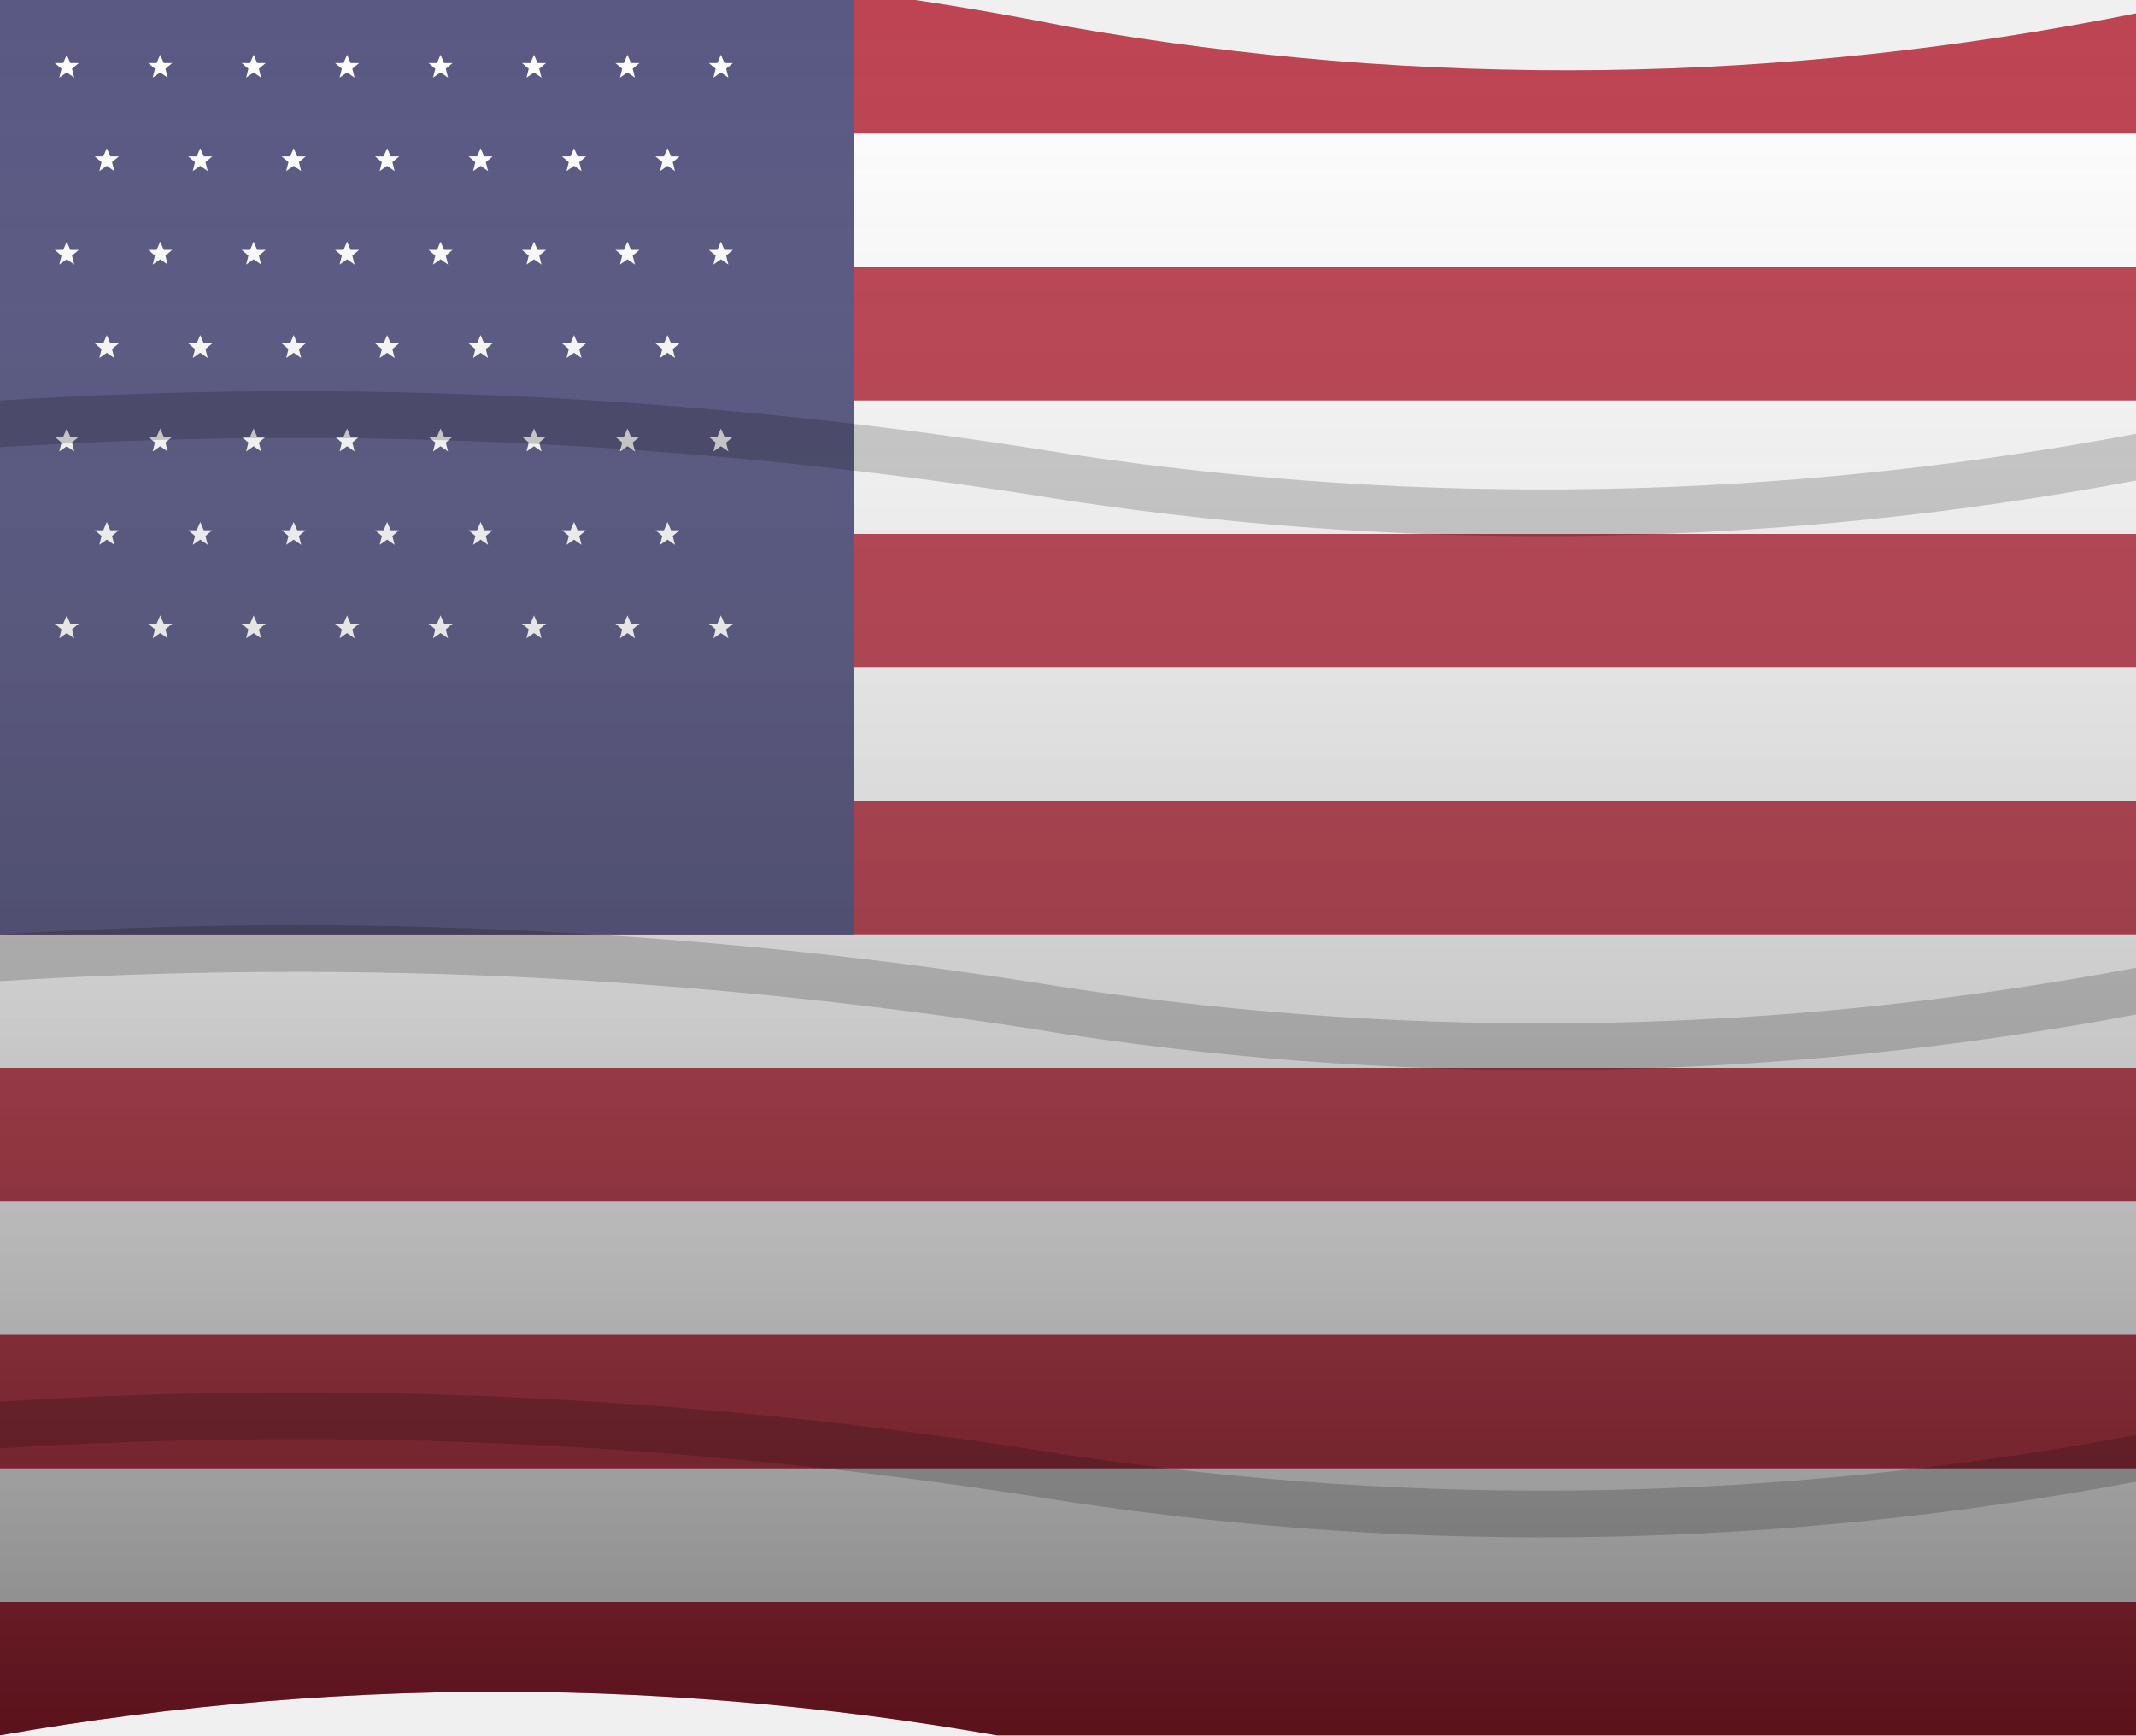
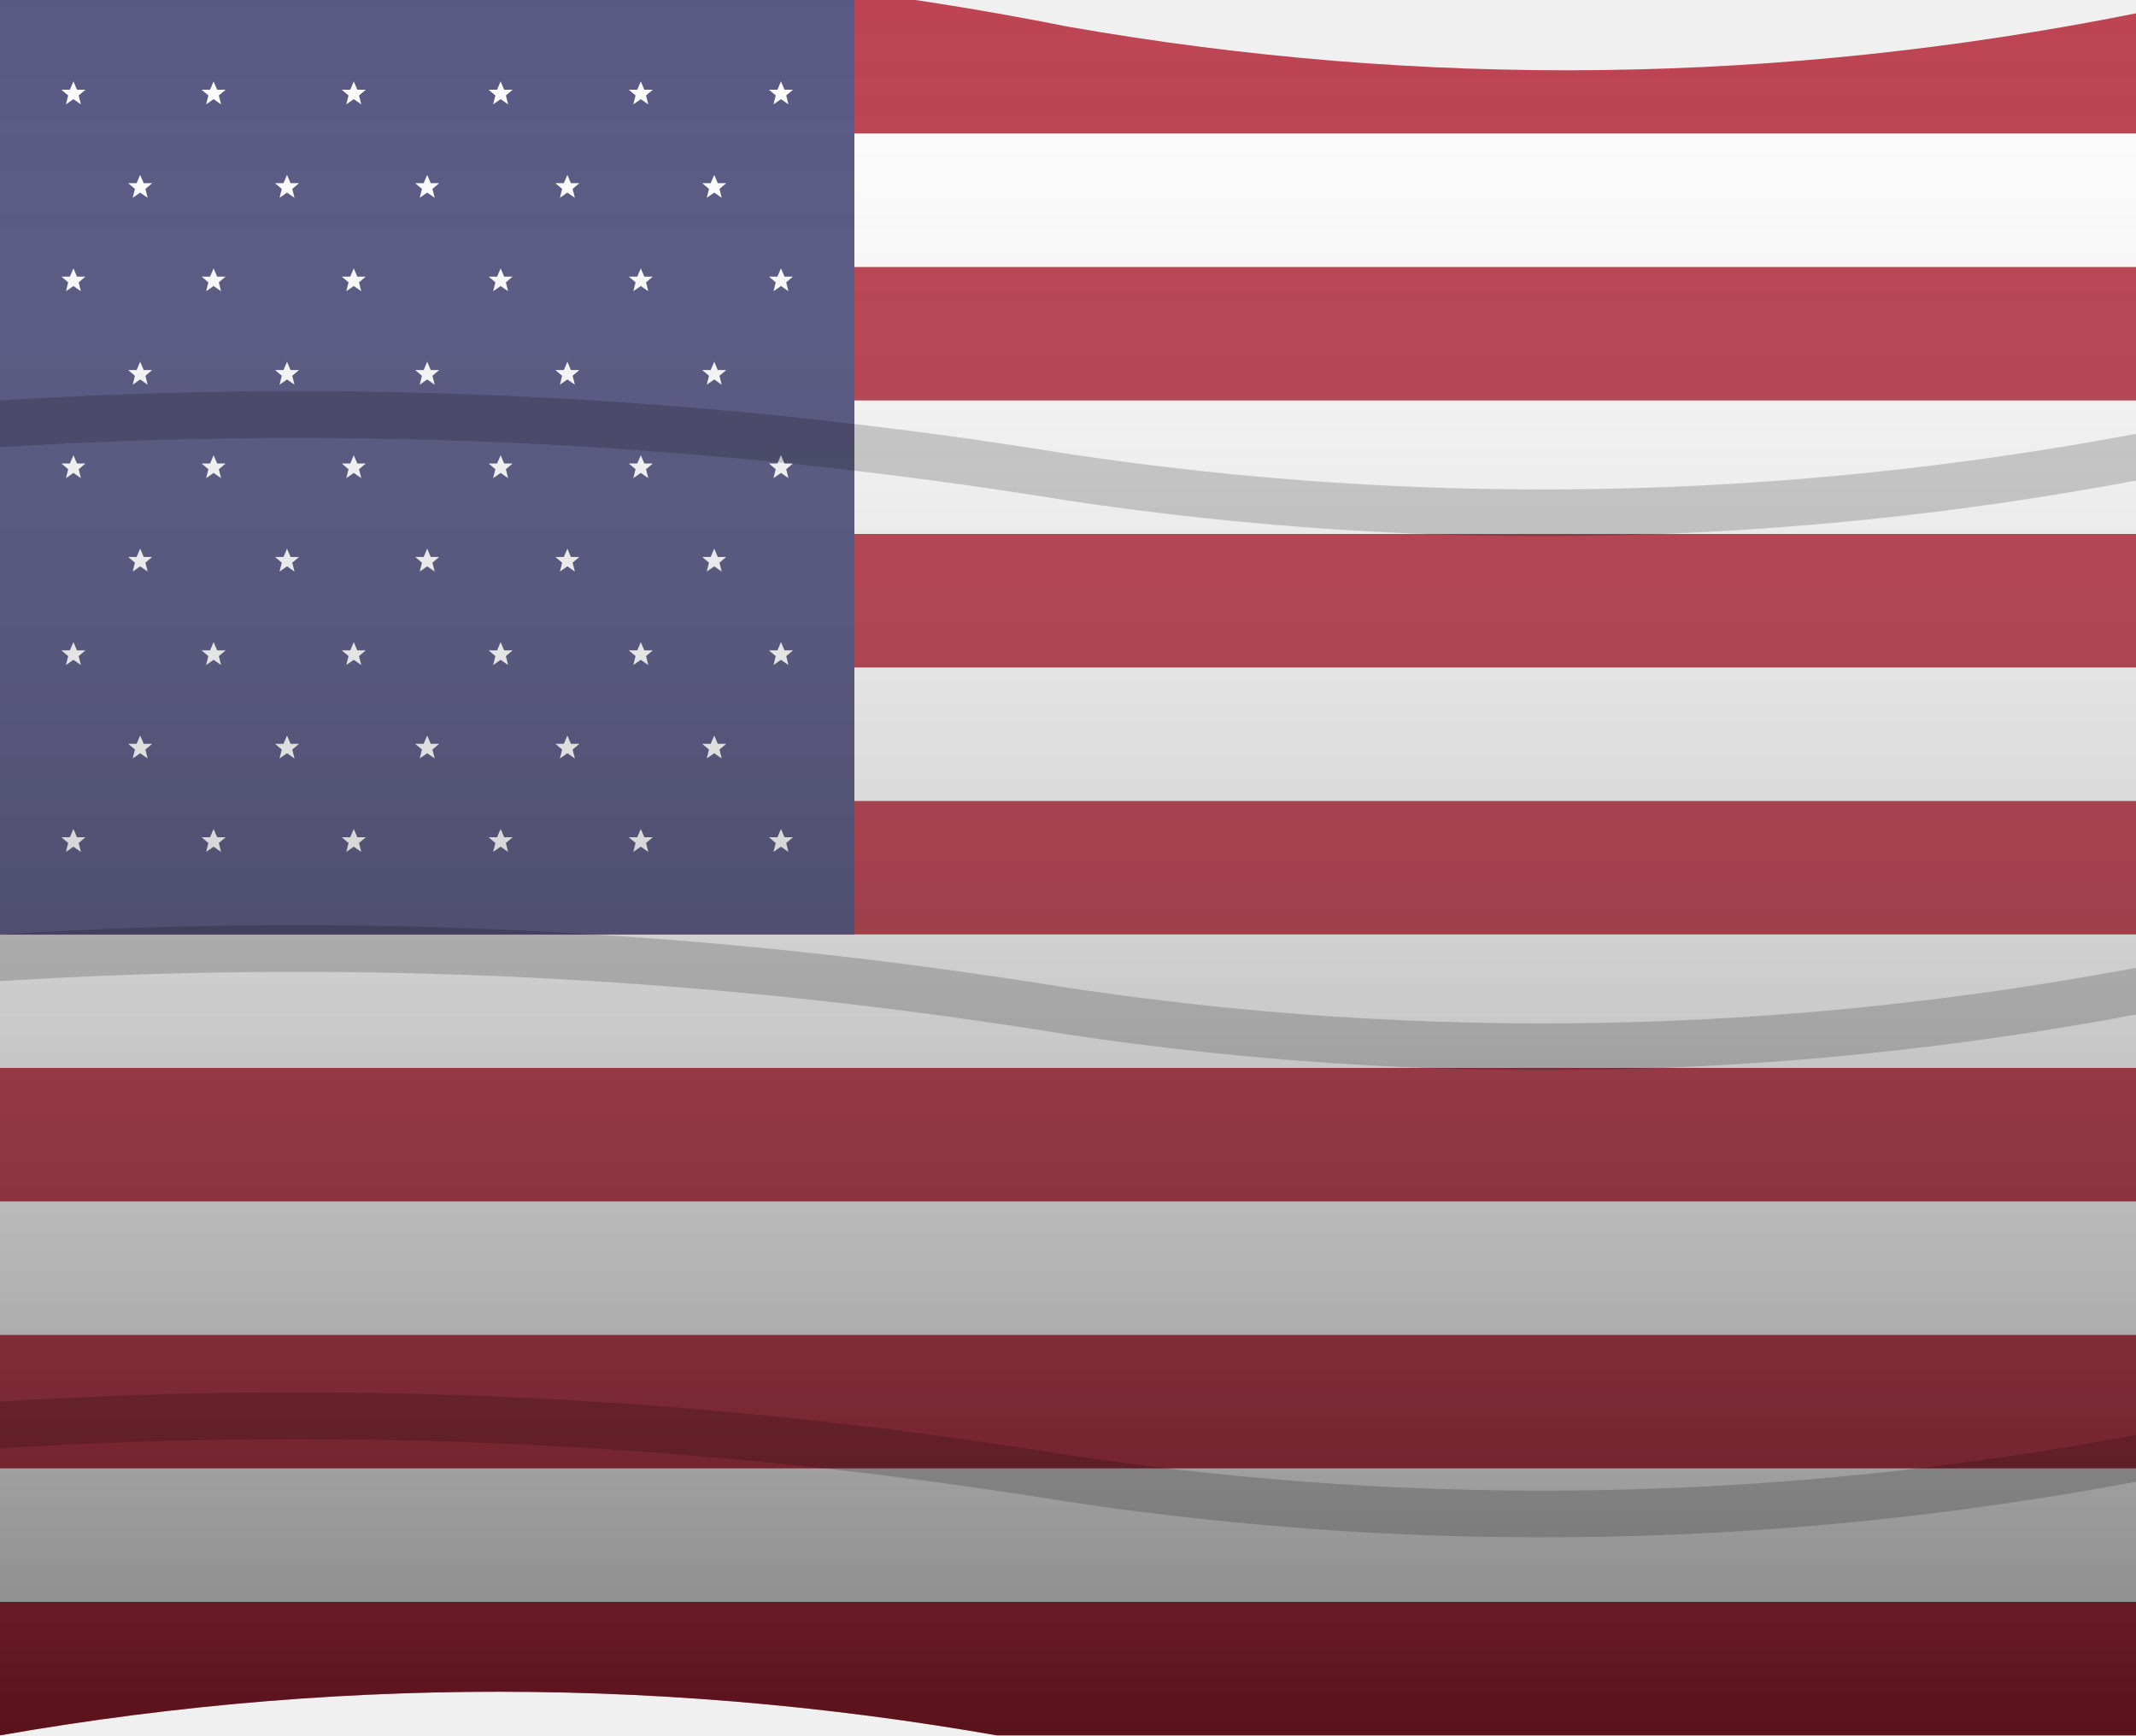
<svg xmlns="http://www.w3.org/2000/svg" viewBox="0 0 320 260" width="320" height="260">
  <defs>
    <symbol id="star5us" viewBox="-10 -10 20 20" overflow="visible">
      <polygon points="0,-9 2.65,-2.78 9,-2.78 3.93,1.5 5.6,8.18 0,4.27 -5.6,8.18 -3.93,1.5 -9,-2.78 -2.65,-2.78" fill="#FFFFFF" />
    </symbol>
    <linearGradient id="usShadeWv" x1="0%" y1="0%" x2="0%" y2="100%">
      <stop offset="0%" stop-color="#FFFFFF" stop-opacity="0.15" />
      <stop offset="100%" stop-color="#000000" stop-opacity="0.5" />
    </linearGradient>
    <clipPath id="usWaveClipFlag">
      <path d="M 0,0 Q 80,-12 160,4 Q 240,18 320,2 L 322,260 Q 240,278 160,262 Q 80,246 0,260 Z" />
    </clipPath>
  </defs>
  <g clip-path="url(#usWaveClipFlag)">
    <rect x="0" y="0" width="320" height="260" fill="#FFFFFF" />
    <rect x="0" y="0" width="320" height="20" fill="#B22234" />
    <rect x="0" y="40" width="320" height="20" fill="#B22234" />
    <rect x="0" y="80" width="320" height="20" fill="#B22234" />
    <rect x="0" y="120" width="320" height="20" fill="#B22234" />
    <rect x="0" y="160" width="320" height="20" fill="#B22234" />
    <rect x="0" y="200" width="320" height="20" fill="#B22234" />
    <rect x="0" y="240" width="320" height="20" fill="#B22234" />
    <rect x="0" y="0" width="128" height="140" fill="#3C3B6E" />
-     <use href="#star5us" x="8" y="8" width="4" height="4" />
-     <use href="#star5us" x="22" y="8" width="4" height="4" />
-     <use href="#star5us" x="36" y="8" width="4" height="4" />
-     <use href="#star5us" x="50" y="8" width="4" height="4" />
-     <use href="#star5us" x="64" y="8" width="4" height="4" />
-     <use href="#star5us" x="78" y="8" width="4" height="4" />
-     <use href="#star5us" x="92" y="8" width="4" height="4" />
-     <use href="#star5us" x="106" y="8" width="4" height="4" />
-     <use href="#star5us" x="14" y="22" width="4" height="4" />
-     <use href="#star5us" x="28" y="22" width="4" height="4" />
-     <use href="#star5us" x="42" y="22" width="4" height="4" />
-     <use href="#star5us" x="56" y="22" width="4" height="4" />
-     <use href="#star5us" x="70" y="22" width="4" height="4" />
-     <use href="#star5us" x="84" y="22" width="4" height="4" />
-     <use href="#star5us" x="98" y="22" width="4" height="4" />
-     <use href="#star5us" x="8" y="36" width="4" height="4" />
-     <use href="#star5us" x="22" y="36" width="4" height="4" />
-     <use href="#star5us" x="36" y="36" width="4" height="4" />
-     <use href="#star5us" x="50" y="36" width="4" height="4" />
-     <use href="#star5us" x="64" y="36" width="4" height="4" />
-     <use href="#star5us" x="78" y="36" width="4" height="4" />
-     <use href="#star5us" x="92" y="36" width="4" height="4" />
-     <use href="#star5us" x="106" y="36" width="4" height="4" />
-     <use href="#star5us" x="14" y="50" width="4" height="4" />
-     <use href="#star5us" x="28" y="50" width="4" height="4" />
-     <use href="#star5us" x="42" y="50" width="4" height="4" />
-     <use href="#star5us" x="56" y="50" width="4" height="4" />
-     <use href="#star5us" x="70" y="50" width="4" height="4" />
-     <use href="#star5us" x="84" y="50" width="4" height="4" />
-     <use href="#star5us" x="98" y="50" width="4" height="4" />
-     <use href="#star5us" x="8" y="64" width="4" height="4" />
-     <use href="#star5us" x="22" y="64" width="4" height="4" />
-     <use href="#star5us" x="36" y="64" width="4" height="4" />
-     <use href="#star5us" x="50" y="64" width="4" height="4" />
-     <use href="#star5us" x="64" y="64" width="4" height="4" />
-     <use href="#star5us" x="78" y="64" width="4" height="4" />
-     <use href="#star5us" x="92" y="64" width="4" height="4" />
-     <use href="#star5us" x="106" y="64" width="4" height="4" />
-     <use href="#star5us" x="14" y="78" width="4" height="4" />
-     <use href="#star5us" x="28" y="78" width="4" height="4" />
-     <use href="#star5us" x="42" y="78" width="4" height="4" />
-     <use href="#star5us" x="56" y="78" width="4" height="4" />
-     <use href="#star5us" x="70" y="78" width="4" height="4" />
-     <use href="#star5us" x="84" y="78" width="4" height="4" />
-     <use href="#star5us" x="98" y="78" width="4" height="4" />
-     <use href="#star5us" x="8" y="92" width="4" height="4" />
-     <use href="#star5us" x="22" y="92" width="4" height="4" />
-     <use href="#star5us" x="36" y="92" width="4" height="4" />
-     <use href="#star5us" x="50" y="92" width="4" height="4" />
-     <use href="#star5us" x="64" y="92" width="4" height="4" />
-     <use href="#star5us" x="78" y="92" width="4" height="4" />
-     <use href="#star5us" x="92" y="92" width="4" height="4" />
-     <use href="#star5us" x="106" y="92" width="4" height="4" />
+     <use href="#star5us" x="9" y="12" width="4" height="4" />
+     <use href="#star5us" x="30" y="12" width="4" height="4" />
+     <use href="#star5us" x="51" y="12" width="4" height="4" />
+     <use href="#star5us" x="73" y="12" width="4" height="4" />
+     <use href="#star5us" x="94" y="12" width="4" height="4" />
+     <use href="#star5us" x="115" y="12" width="4" height="4" />
+     <use href="#star5us" x="19" y="26" width="4" height="4" />
+     <use href="#star5us" x="41" y="26" width="4" height="4" />
+     <use href="#star5us" x="62" y="26" width="4" height="4" />
+     <use href="#star5us" x="83" y="26" width="4" height="4" />
+     <use href="#star5us" x="105" y="26" width="4" height="4" />
+     <use href="#star5us" x="9" y="40" width="4" height="4" />
+     <use href="#star5us" x="30" y="40" width="4" height="4" />
+     <use href="#star5us" x="51" y="40" width="4" height="4" />
+     <use href="#star5us" x="73" y="40" width="4" height="4" />
+     <use href="#star5us" x="94" y="40" width="4" height="4" />
+     <use href="#star5us" x="115" y="40" width="4" height="4" />
+     <use href="#star5us" x="19" y="54" width="4" height="4" />
+     <use href="#star5us" x="41" y="54" width="4" height="4" />
+     <use href="#star5us" x="62" y="54" width="4" height="4" />
+     <use href="#star5us" x="83" y="54" width="4" height="4" />
+     <use href="#star5us" x="105" y="54" width="4" height="4" />
+     <use href="#star5us" x="9" y="68" width="4" height="4" />
+     <use href="#star5us" x="30" y="68" width="4" height="4" />
+     <use href="#star5us" x="51" y="68" width="4" height="4" />
+     <use href="#star5us" x="73" y="68" width="4" height="4" />
+     <use href="#star5us" x="94" y="68" width="4" height="4" />
+     <use href="#star5us" x="115" y="68" width="4" height="4" />
+     <use href="#star5us" x="19" y="82" width="4" height="4" />
+     <use href="#star5us" x="41" y="82" width="4" height="4" />
+     <use href="#star5us" x="62" y="82" width="4" height="4" />
+     <use href="#star5us" x="83" y="82" width="4" height="4" />
+     <use href="#star5us" x="105" y="82" width="4" height="4" />
+     <use href="#star5us" x="9" y="96" width="4" height="4" />
+     <use href="#star5us" x="30" y="96" width="4" height="4" />
+     <use href="#star5us" x="51" y="96" width="4" height="4" />
+     <use href="#star5us" x="73" y="96" width="4" height="4" />
+     <use href="#star5us" x="94" y="96" width="4" height="4" />
+     <use href="#star5us" x="115" y="96" width="4" height="4" />
+     <use href="#star5us" x="19" y="110" width="4" height="4" />
+     <use href="#star5us" x="41" y="110" width="4" height="4" />
+     <use href="#star5us" x="62" y="110" width="4" height="4" />
+     <use href="#star5us" x="83" y="110" width="4" height="4" />
+     <use href="#star5us" x="105" y="110" width="4" height="4" />
+     <use href="#star5us" x="9" y="124" width="4" height="4" />
+     <use href="#star5us" x="30" y="124" width="4" height="4" />
+     <use href="#star5us" x="51" y="124" width="4" height="4" />
+     <use href="#star5us" x="73" y="124" width="4" height="4" />
+     <use href="#star5us" x="94" y="124" width="4" height="4" />
+     <use href="#star5us" x="115" y="124" width="4" height="4" />
    <rect x="0" y="0" width="320" height="260" fill="url(#usShadeWv)" />
    <g fill="#000000" opacity="0.18">
      <path d="M 0,60 Q 80,55 160,68 Q 240,80 320,65 L 320,72 Q 240,87 160,75 Q 80,62 0,67 Z" />
      <path d="M 0,140 Q 80,135 160,148 Q 240,160 320,145 L 320,152 Q 240,167 160,155 Q 80,142 0,147 Z" />
      <path d="M 0,210 Q 80,205 160,218 Q 240,230 320,215 L 320,222 Q 240,237 160,225 Q 80,212 0,217 Z" />
    </g>
  </g>
</svg>
